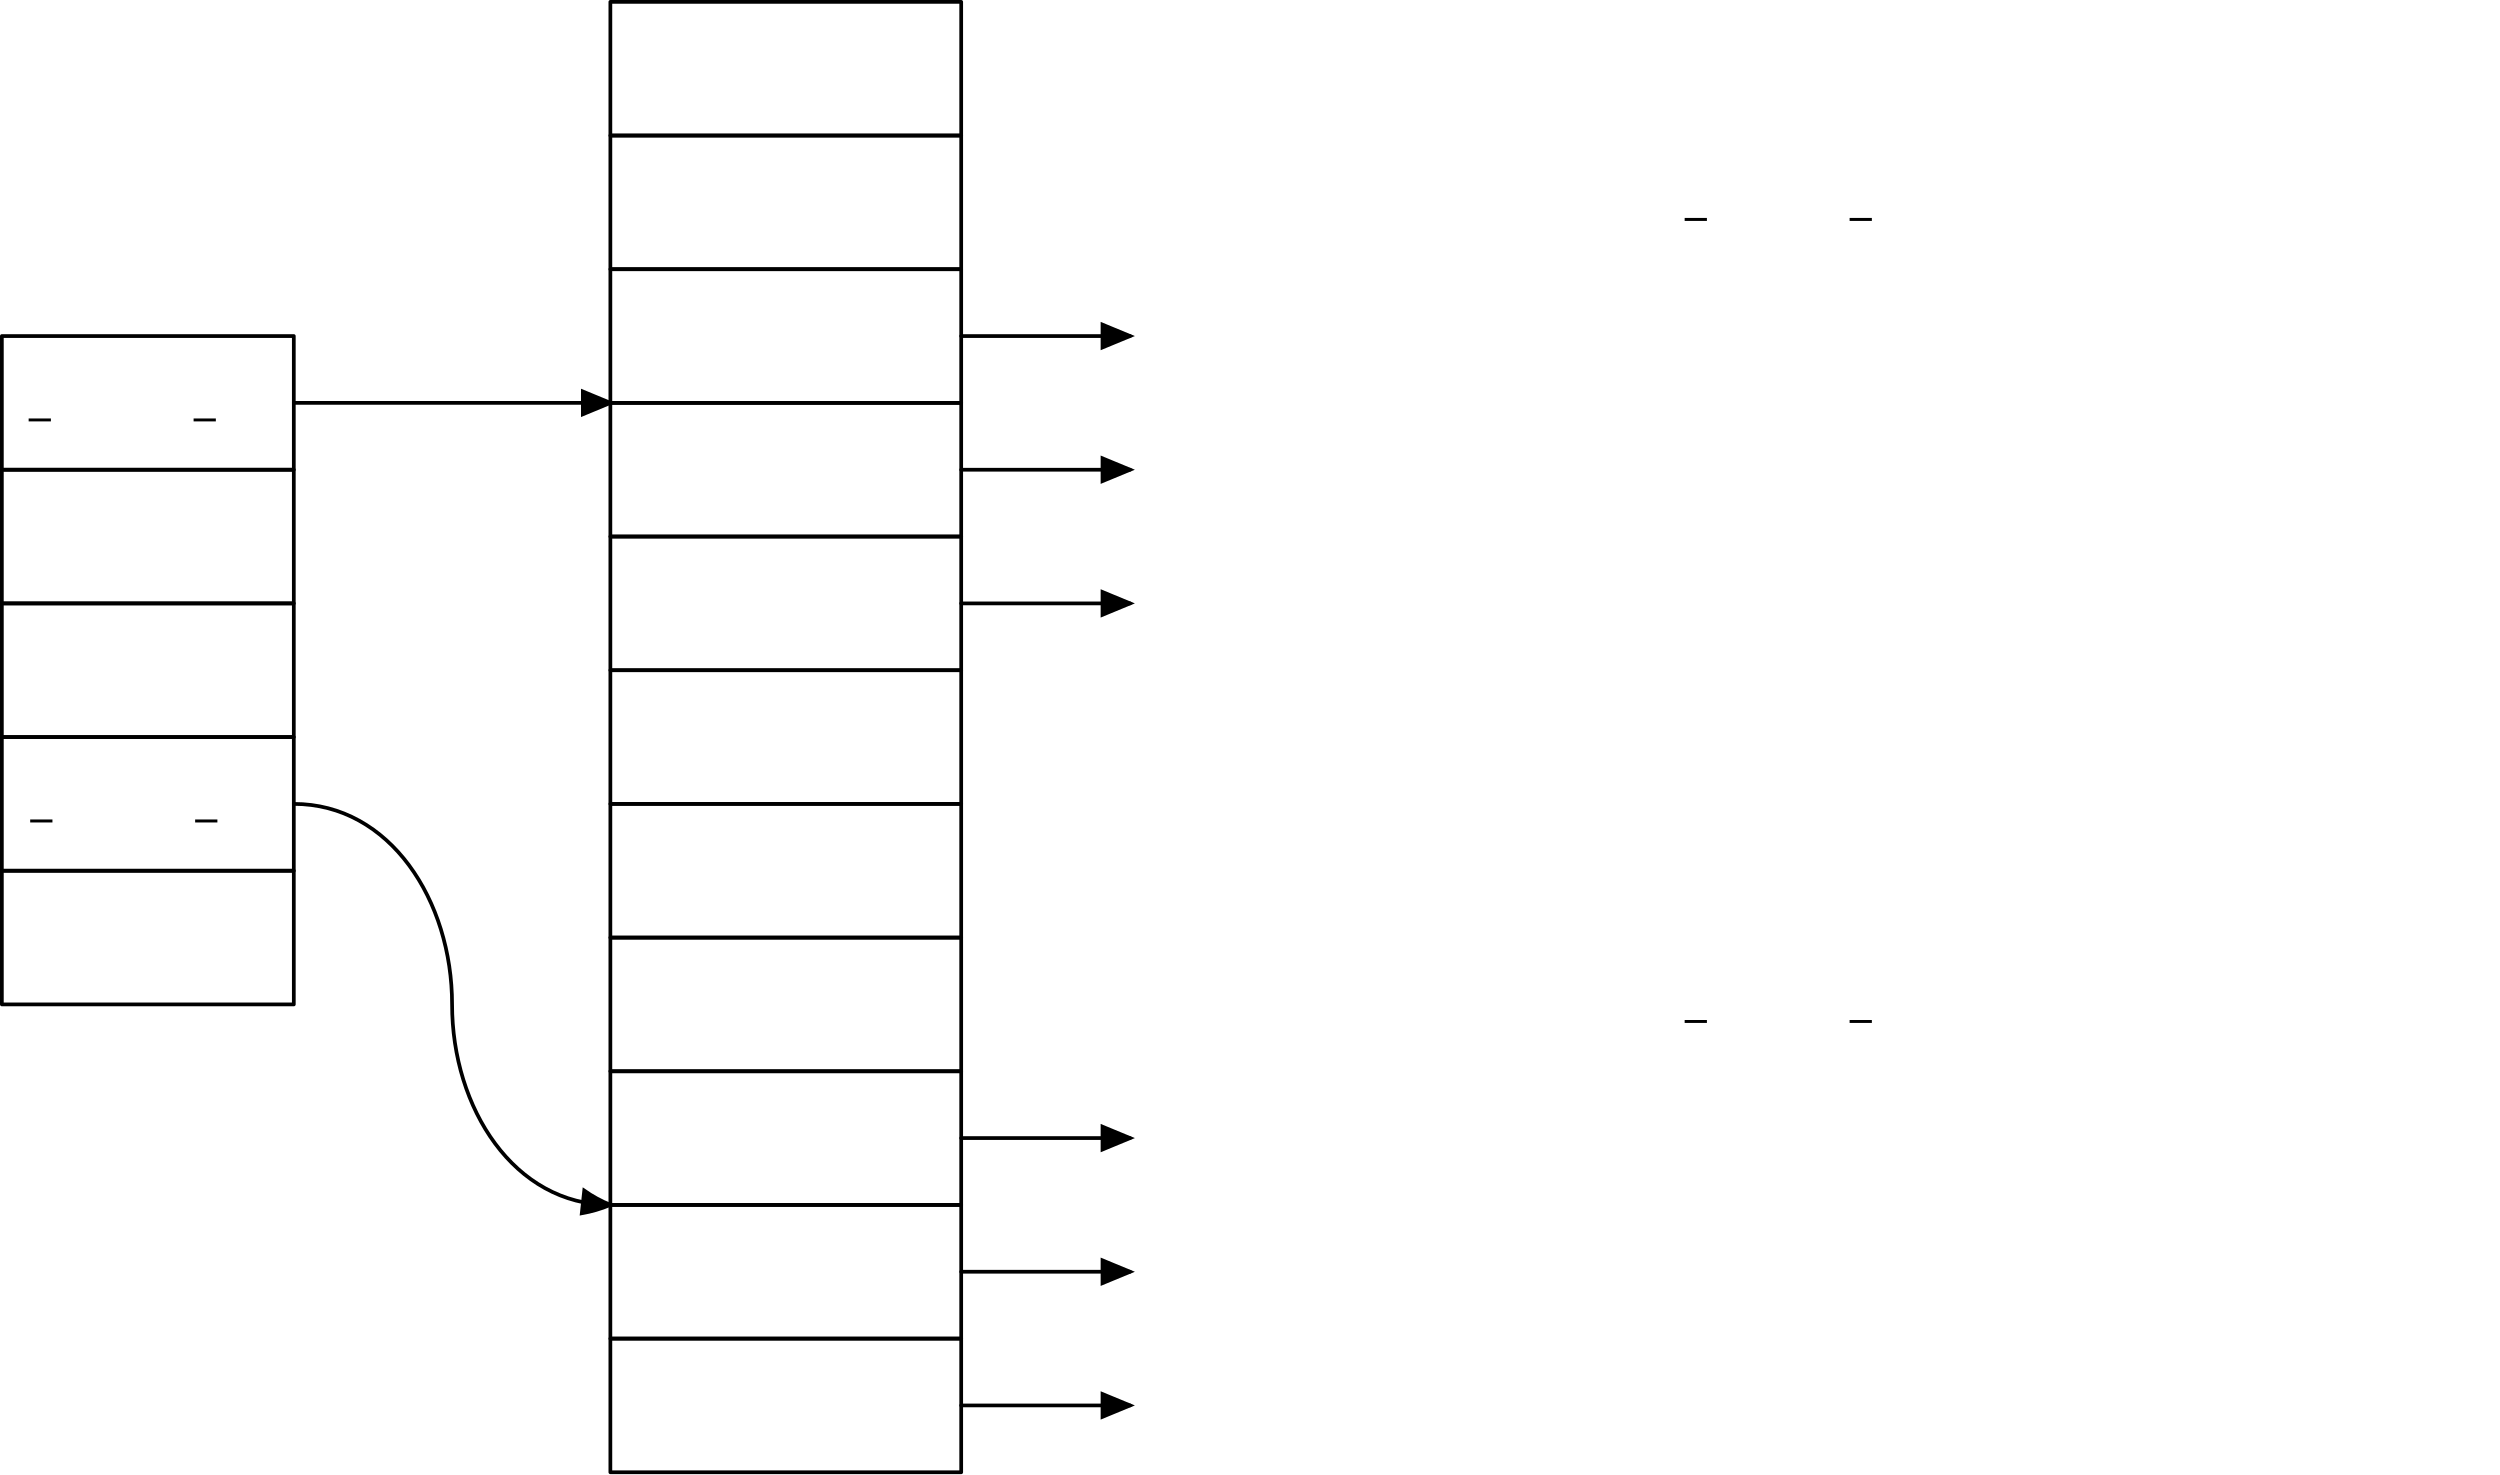
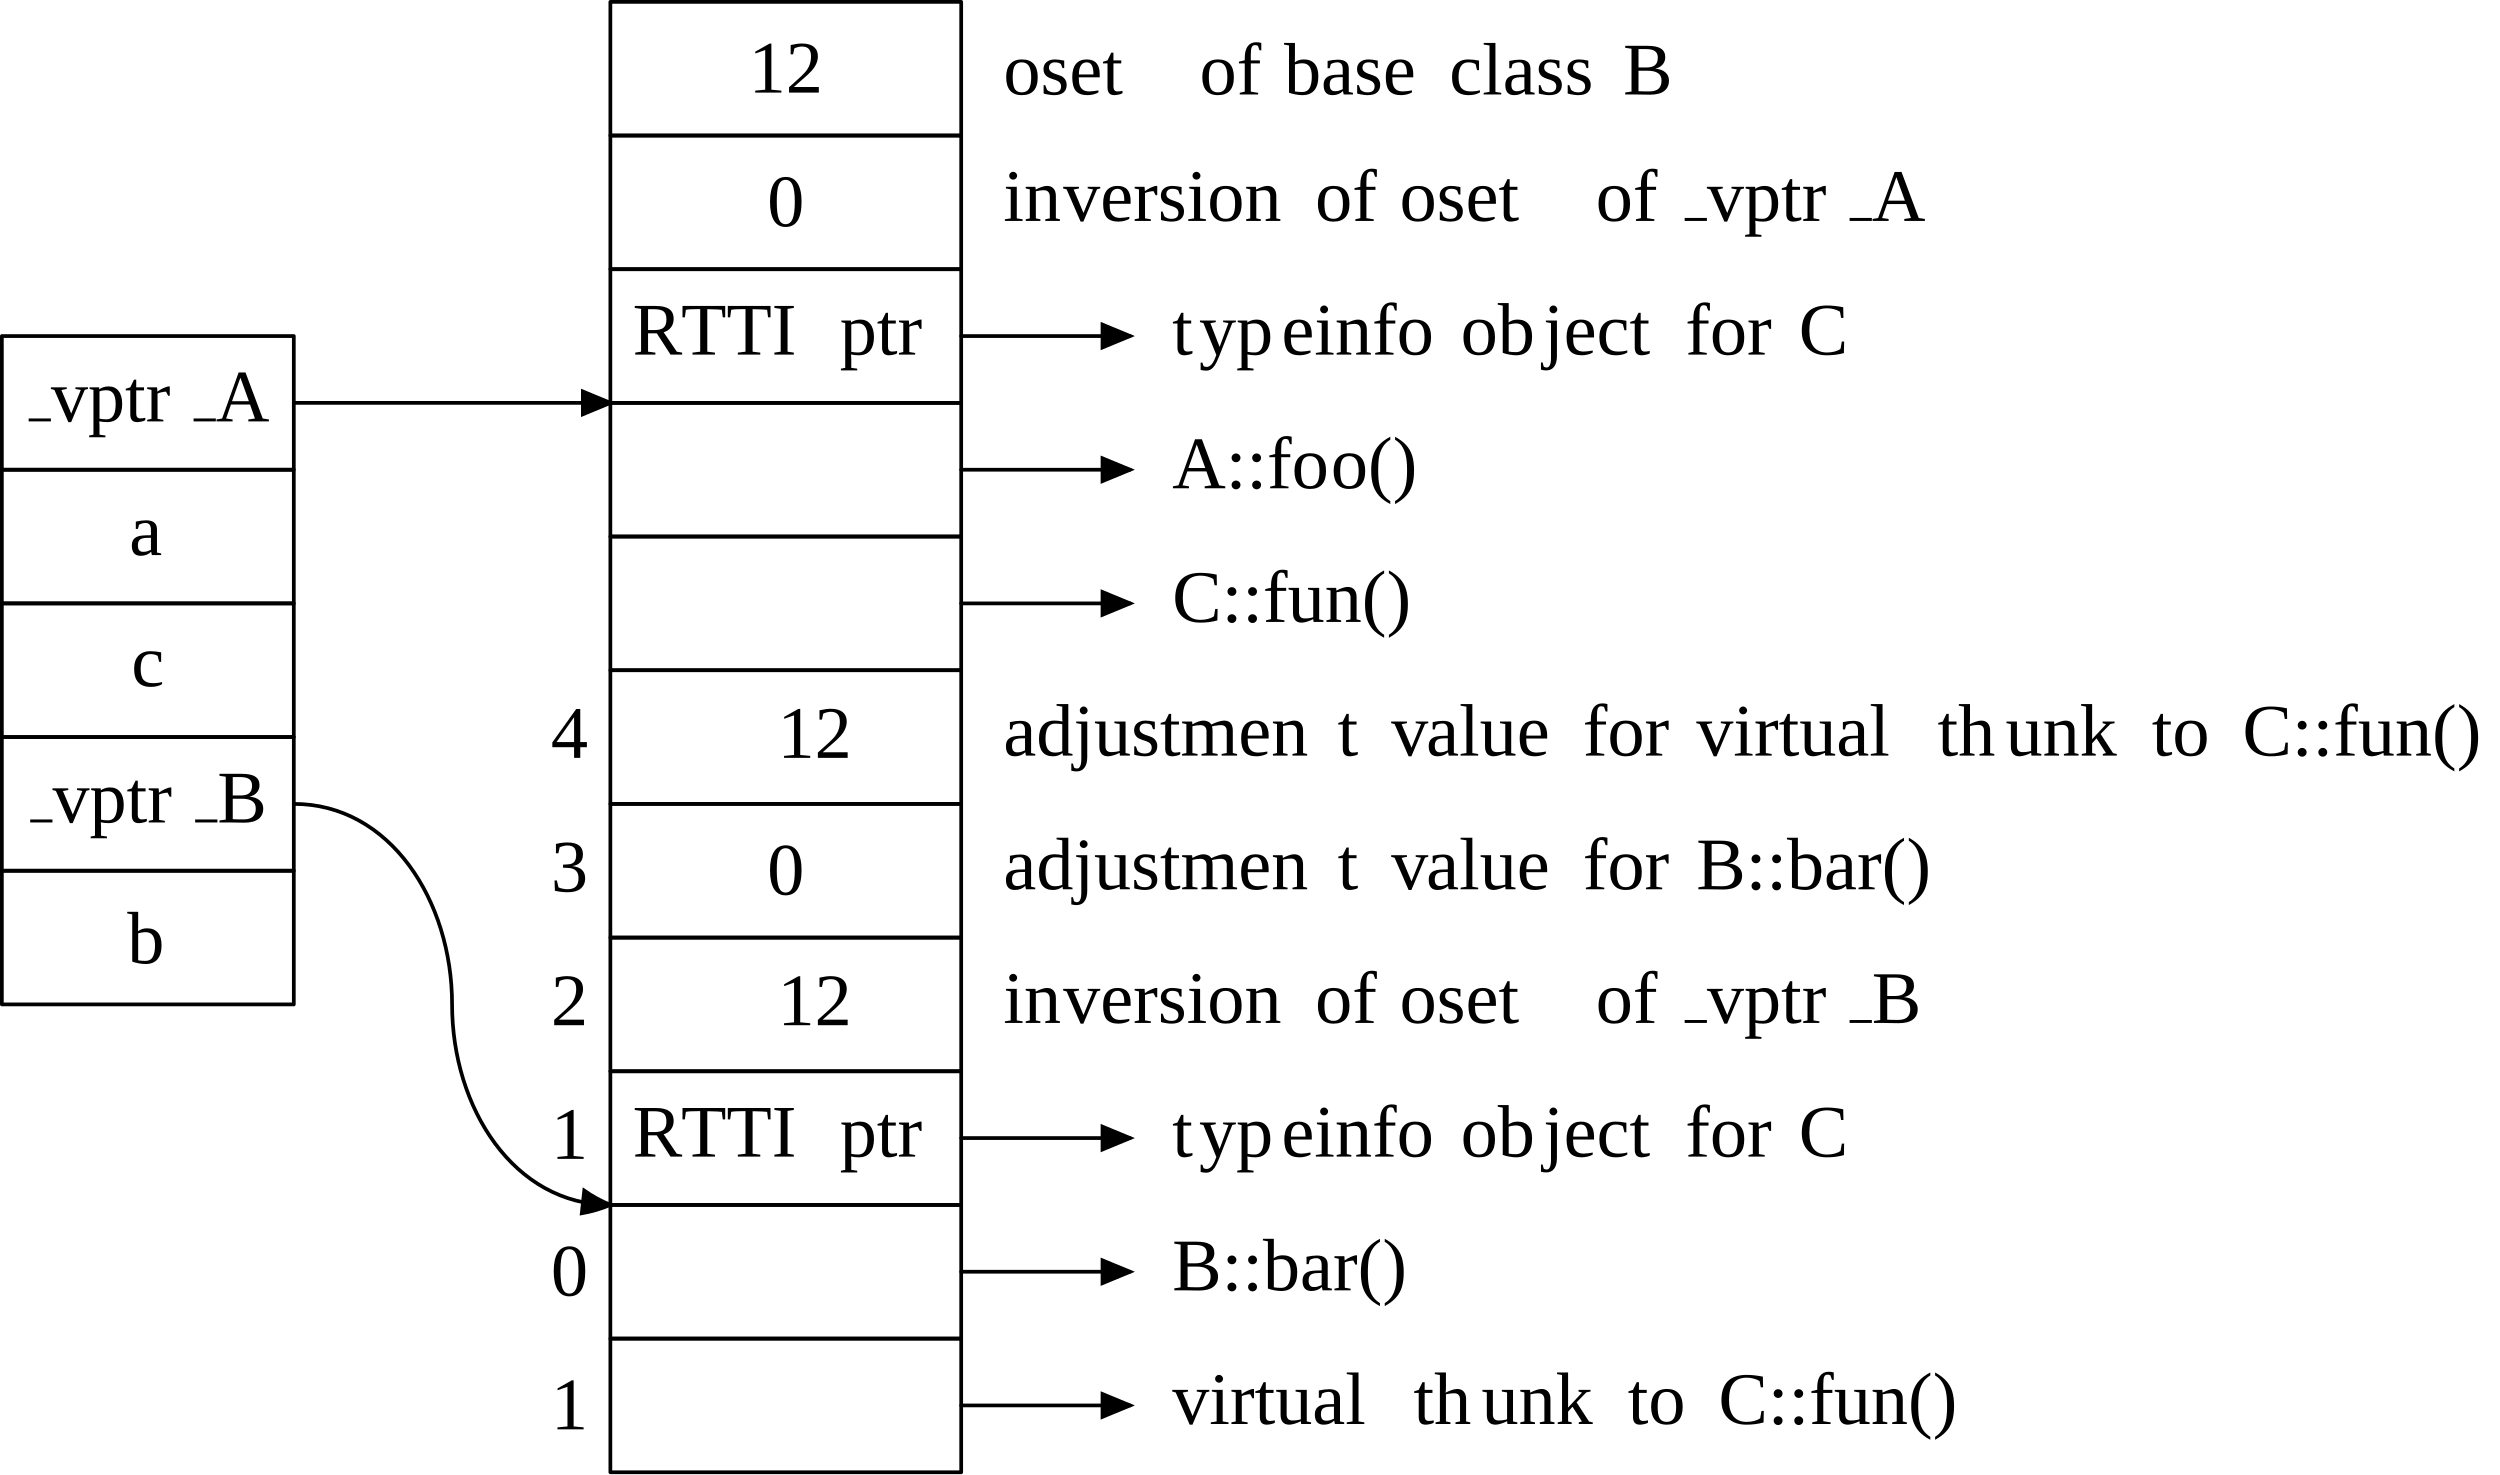
- <svg xmlns="http://www.w3.org/2000/svg" xmlns:xlink="http://www.w3.org/1999/xlink" version="1.1" width="335.801" height="198.006" viewBox="0 0 335.801 198.006">
-   <defs>
-   </defs>
+ <svg xmlns="http://www.w3.org/2000/svg" version="1.1" width="335.801" height="198.006" viewBox="0 0 335.801 198.006">
  <path d="M3.848 56.407L6.837 56.407" style="stroke:rgb(0%,0%,0%); stroke-width: 0.399;stroke-linejoin: round;stroke-miterlimit: 10;fill: none;" />
  <g transform="translate(6.8366 56.6059)" style="fill: rgb(0%,0%,0%);">
-     <use xlink:href="#GLYPHcmr10_118" />
-     <use xlink:href="#GLYPHcmr10_112" x="5.278" />
-     <use xlink:href="#GLYPHcmr10_116" x="10.834" />
-     <use xlink:href="#GLYPHcmr10_114" x="14.723" />
+     <text font-size="9.963">vptr</text>
  </g>
  <path d="M26.004 56.407L28.992 56.407" style="stroke:rgb(0%,0%,0%); stroke-width: 0.399;stroke-linejoin: round;stroke-miterlimit: 10;fill: none;" />
  <g transform="translate(28.9924 56.6059)" style="fill: rgb(0%,0%,0%);">
-     <use xlink:href="#GLYPHcmr10_65" />
+     <text font-size="9.963">A</text>
  </g>
  <path d="M0.25 63.093L39.464 63.093L39.464 45.138L0.25 45.138Z" style="stroke:rgb(0%,0%,0%); stroke-width: 0.5;stroke-linecap: round;stroke-linejoin: round;stroke-miterlimit: 10;fill: none;" />
  <g transform="translate(17.36656 74.561)" style="fill: rgb(0%,0%,0%);">
-     <use xlink:href="#GLYPHcmr10_97" />
+     <text font-size="9.963">a</text>
  </g>
  <path d="M0.25 81.048L39.464 81.048L39.464 63.093L0.25 63.093Z" style="stroke:rgb(0%,0%,0%); stroke-width: 0.5;stroke-linecap: round;stroke-linejoin: round;stroke-miterlimit: 10;fill: none;" />
  <g transform="translate(17.64331 92.17021)" style="fill: rgb(0%,0%,0%);">
-     <use xlink:href="#GLYPHcmr10_99" />
+     <text font-size="9.963">c</text>
  </g>
  <path d="M0.25 99.003L39.464 99.003L39.464 81.048L0.25 81.048Z" style="stroke:rgb(0%,0%,0%); stroke-width: 0.5;stroke-linecap: round;stroke-linejoin: round;stroke-miterlimit: 10;fill: none;" />
  <path d="M4.055 110.272L7.044 110.272" style="stroke:rgb(0%,0%,0%); stroke-width: 0.399;stroke-linejoin: round;stroke-miterlimit: 10;fill: none;" />
  <g transform="translate(7.04414 110.4712)" style="fill: rgb(0%,0%,0%);">
-     <use xlink:href="#GLYPHcmr10_118" />
-     <use xlink:href="#GLYPHcmr10_112" x="5.278" />
-     <use xlink:href="#GLYPHcmr10_116" x="10.834" />
-     <use xlink:href="#GLYPHcmr10_114" x="14.723" />
+     <text font-size="9.963">vptr</text>
  </g>
  <path d="M26.211 110.272L29.2 110.272" style="stroke:rgb(0%,0%,0%); stroke-width: 0.399;stroke-linejoin: round;stroke-miterlimit: 10;fill: none;" />
  <g transform="translate(29.19995 110.4712)" style="fill: rgb(0%,0%,0%);">
-     <use xlink:href="#GLYPHcmr10_66" />
+     <text font-size="9.963">B</text>
  </g>
  <path d="M0.25 116.958L39.464 116.958L39.464 99.003L0.25 99.003Z" style="stroke:rgb(0%,0%,0%); stroke-width: 0.5;stroke-linecap: round;stroke-linejoin: round;stroke-miterlimit: 10;fill: none;" />
  <g transform="translate(17.0898 129.3949)" style="fill: rgb(0%,0%,0%);">
-     <use xlink:href="#GLYPHcmr10_98" />
+     <text font-size="9.963">b</text>
  </g>
  <path d="M0.25 134.913L39.464 134.913L39.464 116.958L0.25 116.958Z" style="stroke:rgb(0%,0%,0%); stroke-width: 0.5;stroke-linecap: round;stroke-linejoin: round;stroke-miterlimit: 10;fill: none;" />
  <g transform="translate(84.9841 47.62834)" style="fill: rgb(0%,0%,0%);">
-     <use xlink:href="#GLYPHcmr10_82" />
+     <text font-size="9.963">R</text>
  </g>
  <g transform="translate(91.4875 47.62834)" style="fill: rgb(0%,0%,0%);">
-     <use xlink:href="#GLYPHcmr10_84" />
-     <use xlink:href="#GLYPHcmr10_84" x="7.222" />
-     <use xlink:href="#GLYPHcmr10_73" x="14.445" />
+     <text font-size="9.963">TTI</text>
  </g>
  <g transform="translate(112.7965 47.62834)" style="fill: rgb(0%,0%,0%);">
-     <use xlink:href="#GLYPHcmr10_112" />
-     <use xlink:href="#GLYPHcmr10_116" x="5.556" />
-     <use xlink:href="#GLYPHcmr10_114" x="9.445" />
+     <text font-size="9.963">ptr</text>
  </g>
  <path d="M81.984 54.115L129.108 54.115L129.108 36.16L81.984 36.16Z" style="stroke:rgb(0%,0%,0%); stroke-width: 0.5;stroke-linecap: round;stroke-linejoin: round;stroke-miterlimit: 10;fill: none;" />
  <path d="M81.984 72.07L129.108 72.07L129.108 54.115L81.984 54.115Z" style="stroke:rgb(0%,0%,0%); stroke-width: 0.5;stroke-linecap: round;stroke-linejoin: round;stroke-miterlimit: 10;fill: none;" />
  <path d="M81.984 90.025L129.108 90.025L129.108 72.07L81.984 72.07Z" style="stroke:rgb(0%,0%,0%); stroke-width: 0.5;stroke-linecap: round;stroke-linejoin: round;stroke-miterlimit: 10;fill: none;" />
  <g transform="translate(96.6902 101.7981)" style="fill: rgb(0%,0%,0%);">
-     <use xlink:href="#GLYPHcmsy10_0" />
+     <text font-size="9.963" />
  </g>
  <g transform="translate(104.4389 101.7981)" style="fill: rgb(0%,0%,0%);">
-     <use xlink:href="#GLYPHcmr10_49" />
-     <use xlink:href="#GLYPHcmr10_50" x="5" />
+     <text font-size="9.963">12</text>
  </g>
  <path d="M81.984 107.981L129.108 107.981L129.108 90.025L81.984 90.025Z" style="stroke:rgb(0%,0%,0%); stroke-width: 0.5;stroke-linecap: round;stroke-linejoin: round;stroke-miterlimit: 10;fill: none;" />
  <g transform="translate(103.0553 120.1683)" style="fill: rgb(0%,0%,0%);">
-     <use xlink:href="#GLYPHcmr10_48" />
+     <text font-size="9.963">0</text>
  </g>
  <path d="M81.984 125.936L129.108 125.936L129.108 107.981L81.984 107.981Z" style="stroke:rgb(0%,0%,0%); stroke-width: 0.5;stroke-linecap: round;stroke-linejoin: round;stroke-miterlimit: 10;fill: none;" />
  <g transform="translate(96.6902 137.7082)" style="fill: rgb(0%,0%,0%);">
-     <use xlink:href="#GLYPHcmsy10_0" />
+     <text font-size="9.963" />
  </g>
  <g transform="translate(104.4389 137.7082)" style="fill: rgb(0%,0%,0%);">
-     <use xlink:href="#GLYPHcmr10_49" />
-     <use xlink:href="#GLYPHcmr10_50" x="5" />
+     <text font-size="9.963">12</text>
  </g>
  <path d="M81.984 143.891L129.108 143.891L129.108 125.936L81.984 125.936Z" style="stroke:rgb(0%,0%,0%); stroke-width: 0.5;stroke-linecap: round;stroke-linejoin: round;stroke-miterlimit: 10;fill: none;" />
  <g transform="translate(84.9841 155.3589)" style="fill: rgb(0%,0%,0%);">
-     <use xlink:href="#GLYPHcmr10_82" />
+     <text font-size="9.963">R</text>
  </g>
  <g transform="translate(91.4875 155.3589)" style="fill: rgb(0%,0%,0%);">
-     <use xlink:href="#GLYPHcmr10_84" />
-     <use xlink:href="#GLYPHcmr10_84" x="7.222" />
-     <use xlink:href="#GLYPHcmr10_73" x="14.445" />
+     <text font-size="9.963">TTI</text>
  </g>
  <g transform="translate(112.7965 155.3589)" style="fill: rgb(0%,0%,0%);">
-     <use xlink:href="#GLYPHcmr10_112" />
-     <use xlink:href="#GLYPHcmr10_116" x="5.556" />
-     <use xlink:href="#GLYPHcmr10_114" x="9.445" />
+     <text font-size="9.963">ptr</text>
  </g>
  <path d="M81.984 161.846L129.108 161.846L129.108 143.891L81.984 143.891Z" style="stroke:rgb(0%,0%,0%); stroke-width: 0.5;stroke-linecap: round;stroke-linejoin: round;stroke-miterlimit: 10;fill: none;" />
  <path d="M81.984 179.801L129.108 179.801L129.108 161.846L81.984 161.846Z" style="stroke:rgb(0%,0%,0%); stroke-width: 0.5;stroke-linecap: round;stroke-linejoin: round;stroke-miterlimit: 10;fill: none;" />
  <path d="M81.984 197.756L129.108 197.756L129.108 179.801L81.984 179.801Z" style="stroke:rgb(0%,0%,0%); stroke-width: 0.5;stroke-linecap: round;stroke-linejoin: round;stroke-miterlimit: 10;fill: none;" />
  <path d="M39.464 54.115L81.984 54.115" style="stroke:rgb(0%,0%,0%); stroke-width: 0.5;stroke-linecap: round;stroke-linejoin: round;stroke-miterlimit: 10;fill: none;" />
  <path d="M78.289 55.646L81.984 54.115L78.289 52.585Z" style="stroke:rgb(0%,0%,0%); stroke-width: 0.5;fill: rgb(0%,0%,0%);" />
  <path d="M39.464 107.981C52.382 107.981,60.724 120.966,60.724 134.913C60.724 148.86,69.067 161.846,81.984 161.846" style="stroke:rgb(0%,0%,0%); stroke-width: 0.5;stroke-linecap: round;stroke-linejoin: round;stroke-miterlimit: 10;fill: none;" />
  <path d="M78.146 162.971C79.427 162.745,80.71 162.374,81.984 161.846C80.71 161.318,79.54 160.673,78.474 159.927Z" style="stroke:rgb(0%,0%,0%); stroke-width: 0.5;fill: rgb(0%,0%,0%);" />
  <g transform="translate(100.5645 12.43774)" style="fill: rgb(0%,0%,0%);">
-     <use xlink:href="#GLYPHcmr10_49" />
-     <use xlink:href="#GLYPHcmr10_50" x="5" />
+     <text font-size="9.963">12</text>
  </g>
  <path d="M81.984 18.205L129.108 18.205L129.108 0.25L81.984 0.25Z" style="stroke:rgb(0%,0%,0%); stroke-width: 0.5;stroke-linecap: round;stroke-linejoin: round;stroke-miterlimit: 10;fill: none;" />
  <g transform="translate(103.0553 30.39282)" style="fill: rgb(0%,0%,0%);">
-     <use xlink:href="#GLYPHcmr10_48" />
+     <text font-size="9.963">0</text>
  </g>
  <path d="M81.984 36.16L129.108 36.16L129.108 18.205L81.984 18.205Z" style="stroke:rgb(0%,0%,0%); stroke-width: 0.5;stroke-linecap: round;stroke-linejoin: round;stroke-miterlimit: 10;fill: none;" />
  <g transform="translate(134.7769 12.6868)" style="fill: rgb(0%,0%,0%);">
-     <use xlink:href="#GLYPHcmr10_111" />
-     <use xlink:href="#GLYPHcmr10_11" x="5" />
-     <use xlink:href="#GLYPHcmr10_115" x="10.834" />
-     <use xlink:href="#GLYPHcmr10_101" x="14.778" />
-     <use xlink:href="#GLYPHcmr10_116" x="19.223" />
+     <text font-size="9.963">oset</text>
  </g>
  <g transform="translate(161.1226 12.6868)" style="fill: rgb(0%,0%,0%);">
-     <use xlink:href="#GLYPHcmr10_111" />
-     <use xlink:href="#GLYPHcmr10_102" x="5" />
+     <text font-size="9.963">of</text>
  </g>
  <g transform="translate(172.469 12.6868)" style="fill: rgb(0%,0%,0%);">
-     <use xlink:href="#GLYPHcmr10_98" />
-     <use xlink:href="#GLYPHcmr10_97" x="5.556" />
-     <use xlink:href="#GLYPHcmr10_115" x="10.556" />
-     <use xlink:href="#GLYPHcmr10_101" x="14.5" />
+     <text font-size="9.963">base</text>
  </g>
  <g transform="translate(194.6635 12.6868)" style="fill: rgb(0%,0%,0%);">
-     <use xlink:href="#GLYPHcmr10_99" />
-     <use xlink:href="#GLYPHcmr10_108" x="4.445" />
-     <use xlink:href="#GLYPHcmr10_97" x="7.222" />
-     <use xlink:href="#GLYPHcmr10_115" x="12.222" />
-     <use xlink:href="#GLYPHcmr10_115" x="16.167" />
+     <text font-size="9.963">class</text>
  </g>
  <g transform="translate(218.0204 12.6868)" style="fill: rgb(0%,0%,0%);">
-     <use xlink:href="#GLYPHcmr10_66" />
+     <text font-size="9.963">B</text>
  </g>
  <g transform="translate(134.7769 29.67328)" style="fill: rgb(0%,0%,0%);">
-     <use xlink:href="#GLYPHcmr10_105" />
-     <use xlink:href="#GLYPHcmr10_110" x="2.778" />
+     <text font-size="9.963">in</text>
  </g>
  <g transform="translate(142.8024 29.67328)" style="fill: rgb(0%,0%,0%);">
-     <use xlink:href="#GLYPHcmr10_118" />
+     <text font-size="9.963">v</text>
  </g>
  <g transform="translate(147.7837 29.67328)" style="fill: rgb(0%,0%,0%);">
-     <use xlink:href="#GLYPHcmr10_101" />
-     <use xlink:href="#GLYPHcmr10_114" x="4.445" />
-     <use xlink:href="#GLYPHcmr10_115" x="8.361" />
-     <use xlink:href="#GLYPHcmr10_105" x="12.306" />
-     <use xlink:href="#GLYPHcmr10_111" x="15.084" />
-     <use xlink:href="#GLYPHcmr10_110" x="20.084" />
+     <text font-size="9.963">ersion</text>
  </g>
  <g transform="translate(176.6477 29.67328)" style="fill: rgb(0%,0%,0%);">
-     <use xlink:href="#GLYPHcmr10_111" />
-     <use xlink:href="#GLYPHcmr10_102" x="5" />
+     <text font-size="9.963">of</text>
  </g>
  <g transform="translate(187.9941 29.67328)" style="fill: rgb(0%,0%,0%);">
-     <use xlink:href="#GLYPHcmr10_111" />
-     <use xlink:href="#GLYPHcmr10_11" x="5" />
-     <use xlink:href="#GLYPHcmr10_115" x="10.834" />
-     <use xlink:href="#GLYPHcmr10_101" x="14.778" />
-     <use xlink:href="#GLYPHcmr10_116" x="19.223" />
+     <text font-size="9.963">oset</text>
  </g>
  <g transform="translate(214.3398 29.67328)" style="fill: rgb(0%,0%,0%);">
-     <use xlink:href="#GLYPHcmr10_111" />
-     <use xlink:href="#GLYPHcmr10_102" x="5" />
+     <text font-size="9.963">of</text>
  </g>
  <path d="M226.284 29.474L229.273 29.474" style="stroke:rgb(0%,0%,0%); stroke-width: 0.399;stroke-linejoin: round;stroke-miterlimit: 10;fill: none;" />
  <g transform="translate(229.2727 29.67328)" style="fill: rgb(0%,0%,0%);">
-     <use xlink:href="#GLYPHcmr10_118" />
-     <use xlink:href="#GLYPHcmr10_112" x="5.278" />
-     <use xlink:href="#GLYPHcmr10_116" x="10.834" />
-     <use xlink:href="#GLYPHcmr10_114" x="14.723" />
+     <text font-size="9.963">vptr</text>
  </g>
  <path d="M248.44 29.474L251.429 29.474" style="stroke:rgb(0%,0%,0%); stroke-width: 0.399;stroke-linejoin: round;stroke-miterlimit: 10;fill: none;" />
  <g transform="translate(251.4286 29.67328)" style="fill: rgb(0%,0%,0%);">
-     <use xlink:href="#GLYPHcmr10_65" />
+     <text font-size="9.963">A</text>
  </g>
  <g transform="translate(157.4541 47.62834)" style="fill: rgb(0%,0%,0%);">
-     <use xlink:href="#GLYPHcmr10_116" />
+     <text font-size="9.963">t</text>
  </g>
  <g transform="translate(161.0517 47.62834)" style="fill: rgb(0%,0%,0%);">
-     <use xlink:href="#GLYPHcmr10_121" />
-     <use xlink:href="#GLYPHcmr10_112" x="5.278" />
+     <text font-size="9.963">yp</text>
  </g>
  <g transform="translate(172.1214 47.62834)" style="fill: rgb(0%,0%,0%);">
-     <use xlink:href="#GLYPHcmr10_101" />
-     <use xlink:href="#GLYPHcmr10_105" x="4.445" />
-     <use xlink:href="#GLYPHcmr10_110" x="7.222" />
-     <use xlink:href="#GLYPHcmr10_102" x="12.778" />
-     <use xlink:href="#GLYPHcmr10_111" x="15.834" />
+     <text font-size="9.963">einfo</text>
  </g>
  <g transform="translate(196.1978 47.62834)" style="fill: rgb(0%,0%,0%);">
-     <use xlink:href="#GLYPHcmr10_111" />
-     <use xlink:href="#GLYPHcmr10_98" x="5" />
+     <text font-size="9.963">ob</text>
  </g>
  <g transform="translate(207.2674 47.62834)" style="fill: rgb(0%,0%,0%);">
-     <use xlink:href="#GLYPHcmr10_106" />
-     <use xlink:href="#GLYPHcmr10_101" x="3.056" />
-     <use xlink:href="#GLYPHcmr10_99" x="7.5" />
-     <use xlink:href="#GLYPHcmr10_116" x="11.945" />
+     <text font-size="9.963">ject</text>
  </g>
  <g transform="translate(226.3625 47.62834)" style="fill: rgb(0%,0%,0%);">
-     <use xlink:href="#GLYPHcmr10_102" />
-     <use xlink:href="#GLYPHcmr10_111" x="3.056" />
-     <use xlink:href="#GLYPHcmr10_114" x="8.056" />
+     <text font-size="9.963">for</text>
  </g>
  <g transform="translate(241.611 47.62834)" style="fill: rgb(0%,0%,0%);">
-     <use xlink:href="#GLYPHcmr10_67" />
+     <text font-size="9.963">C</text>
  </g>
  <path d="M129.108 45.138L151.785 45.138" style="stroke:rgb(0%,0%,0%); stroke-width: 0.5;stroke-linecap: round;stroke-linejoin: round;stroke-miterlimit: 10;fill: none;" />
  <path d="M148.089 46.668L151.785 45.138L148.089 43.607Z" style="stroke:rgb(0%,0%,0%); stroke-width: 0.5;fill: rgb(0%,0%,0%);" />
  <g transform="translate(157.4541 65.58344)" style="fill: rgb(0%,0%,0%);">
-     <use xlink:href="#GLYPHcmr10_65" />
-     <use xlink:href="#GLYPHcmr10_58" x="7.5" />
-     <use xlink:href="#GLYPHcmr10_58" x="10.278" />
-     <use xlink:href="#GLYPHcmr10_102" x="13.056" />
-     <use xlink:href="#GLYPHcmr10_111" x="16.111" />
+     <text font-size="9.963">A::fo</text>
  </g>
  <g transform="translate(178.7632 65.58344)" style="fill: rgb(0%,0%,0%);">
-     <use xlink:href="#GLYPHcmr10_111" />
-     <use xlink:href="#GLYPHcmr10_40" x="5" />
-     <use xlink:href="#GLYPHcmr10_41" x="8.889" />
+     <text font-size="9.963">o()</text>
  </g>
  <path d="M129.108 63.093L151.785 63.093" style="stroke:rgb(0%,0%,0%); stroke-width: 0.5;stroke-linecap: round;stroke-linejoin: round;stroke-miterlimit: 10;fill: none;" />
  <path d="M148.089 64.624L151.785 63.093L148.089 61.562Z" style="stroke:rgb(0%,0%,0%); stroke-width: 0.5;fill: rgb(0%,0%,0%);" />
  <g transform="translate(157.4541 83.53851)" style="fill: rgb(0%,0%,0%);">
-     <use xlink:href="#GLYPHcmr10_67" />
-     <use xlink:href="#GLYPHcmr10_58" x="7.222" />
-     <use xlink:href="#GLYPHcmr10_58" x="10" />
-     <use xlink:href="#GLYPHcmr10_102" x="12.778" />
-     <use xlink:href="#GLYPHcmr10_117" x="15.834" />
-     <use xlink:href="#GLYPHcmr10_110" x="21.389" />
-     <use xlink:href="#GLYPHcmr10_40" x="26.945" />
-     <use xlink:href="#GLYPHcmr10_41" x="30.834" />
+     <text font-size="9.963">C::fun()</text>
  </g>
  <path d="M129.108 81.048L151.785 81.048" style="stroke:rgb(0%,0%,0%); stroke-width: 0.5;stroke-linecap: round;stroke-linejoin: round;stroke-miterlimit: 10;fill: none;" />
  <path d="M148.089 82.579L151.785 81.048L148.089 79.517Z" style="stroke:rgb(0%,0%,0%); stroke-width: 0.5;fill: rgb(0%,0%,0%);" />
  <g transform="translate(134.7769 101.4936)" style="fill: rgb(0%,0%,0%);">
-     <use xlink:href="#GLYPHcmr10_97" />
-     <use xlink:href="#GLYPHcmr10_100" x="5" />
-     <use xlink:href="#GLYPHcmr10_106" x="10.556" />
-     <use xlink:href="#GLYPHcmr10_117" x="13.611" />
-     <use xlink:href="#GLYPHcmr10_115" x="19.167" />
-     <use xlink:href="#GLYPHcmr10_116" x="23.112" />
-     <use xlink:href="#GLYPHcmr10_109" x="27" />
-     <use xlink:href="#GLYPHcmr10_101" x="35.334" />
-     <use xlink:href="#GLYPHcmr10_110" x="39.779" />
+     <text font-size="9.963">adjustmen</text>
  </g>
  <g transform="translate(179.6642 101.4936)" style="fill: rgb(0%,0%,0%);">
-     <use xlink:href="#GLYPHcmr10_116" />
+     <text font-size="9.963">t</text>
  </g>
  <g transform="translate(186.8595 101.4936)" style="fill: rgb(0%,0%,0%);">
-     <use xlink:href="#GLYPHcmr10_118" />
+     <text font-size="9.963">v</text>
  </g>
  <g transform="translate(191.5641 101.4936)" style="fill: rgb(0%,0%,0%);">
-     <use xlink:href="#GLYPHcmr10_97" />
-     <use xlink:href="#GLYPHcmr10_108" x="5" />
-     <use xlink:href="#GLYPHcmr10_117" x="7.778" />
-     <use xlink:href="#GLYPHcmr10_101" x="13.334" />
+     <text font-size="9.963">alue</text>
  </g>
  <g transform="translate(212.5964 101.4936)" style="fill: rgb(0%,0%,0%);">
-     <use xlink:href="#GLYPHcmr10_102" />
-     <use xlink:href="#GLYPHcmr10_111" x="3.056" />
-     <use xlink:href="#GLYPHcmr10_114" x="8.056" />
+     <text font-size="9.963">for</text>
  </g>
  <g transform="translate(227.8448 101.4936)" style="fill: rgb(0%,0%,0%);">
-     <use xlink:href="#GLYPHcmr10_118" />
-     <use xlink:href="#GLYPHcmr10_105" x="5.278" />
-     <use xlink:href="#GLYPHcmr10_114" x="8.056" />
-     <use xlink:href="#GLYPHcmr10_116" x="11.972" />
-     <use xlink:href="#GLYPHcmr10_117" x="15.861" />
-     <use xlink:href="#GLYPHcmr10_97" x="21.417" />
-     <use xlink:href="#GLYPHcmr10_108" x="26.417" />
+     <text font-size="9.963">virtual</text>
  </g>
  <g transform="translate(260.2511 101.4936)" style="fill: rgb(0%,0%,0%);">
-     <use xlink:href="#GLYPHcmr10_116" />
-     <use xlink:href="#GLYPHcmr10_104" x="3.889" />
+     <text font-size="9.963">th</text>
  </g>
  <g transform="translate(269.3835 101.4936)" style="fill: rgb(0%,0%,0%);">
-     <use xlink:href="#GLYPHcmr10_117" />
-     <use xlink:href="#GLYPHcmr10_110" x="5.556" />
-     <use xlink:href="#GLYPHcmr10_107" x="11.111" />
+     <text font-size="9.963">unk</text>
  </g>
  <g transform="translate(289.0321 101.4936)" style="fill: rgb(0%,0%,0%);">
-     <use xlink:href="#GLYPHcmr10_116" />
-     <use xlink:href="#GLYPHcmr10_111" x="3.889" />
+     <text font-size="9.963">to</text>
  </g>
  <g transform="translate(301.2087 101.4936)" style="fill: rgb(0%,0%,0%);">
-     <use xlink:href="#GLYPHcmr10_67" />
-     <use xlink:href="#GLYPHcmr10_58" x="7.222" />
-     <use xlink:href="#GLYPHcmr10_58" x="10" />
-     <use xlink:href="#GLYPHcmr10_102" x="12.778" />
-     <use xlink:href="#GLYPHcmr10_117" x="15.834" />
-     <use xlink:href="#GLYPHcmr10_110" x="21.389" />
-     <use xlink:href="#GLYPHcmr10_40" x="26.945" />
-     <use xlink:href="#GLYPHcmr10_41" x="30.834" />
+     <text font-size="9.963">C::fun()</text>
  </g>
  <g transform="translate(134.7769 119.4487)" style="fill: rgb(0%,0%,0%);">
-     <use xlink:href="#GLYPHcmr10_97" />
-     <use xlink:href="#GLYPHcmr10_100" x="5" />
-     <use xlink:href="#GLYPHcmr10_106" x="10.556" />
-     <use xlink:href="#GLYPHcmr10_117" x="13.611" />
-     <use xlink:href="#GLYPHcmr10_115" x="19.167" />
-     <use xlink:href="#GLYPHcmr10_116" x="23.112" />
-     <use xlink:href="#GLYPHcmr10_109" x="27" />
-     <use xlink:href="#GLYPHcmr10_101" x="35.334" />
-     <use xlink:href="#GLYPHcmr10_110" x="39.779" />
+     <text font-size="9.963">adjustmen</text>
  </g>
  <g transform="translate(179.6642 119.4487)" style="fill: rgb(0%,0%,0%);">
-     <use xlink:href="#GLYPHcmr10_116" />
+     <text font-size="9.963">t</text>
  </g>
  <g transform="translate(186.8595 119.4487)" style="fill: rgb(0%,0%,0%);">
-     <use xlink:href="#GLYPHcmr10_118" />
+     <text font-size="9.963">v</text>
  </g>
  <g transform="translate(191.5641 119.4487)" style="fill: rgb(0%,0%,0%);">
-     <use xlink:href="#GLYPHcmr10_97" />
-     <use xlink:href="#GLYPHcmr10_108" x="5" />
-     <use xlink:href="#GLYPHcmr10_117" x="7.778" />
-     <use xlink:href="#GLYPHcmr10_101" x="13.334" />
+     <text font-size="9.963">alue</text>
  </g>
  <g transform="translate(212.5964 119.4487)" style="fill: rgb(0%,0%,0%);">
-     <use xlink:href="#GLYPHcmr10_102" />
-     <use xlink:href="#GLYPHcmr10_111" x="3.056" />
-     <use xlink:href="#GLYPHcmr10_114" x="8.056" />
+     <text font-size="9.963">for</text>
  </g>
  <g transform="translate(227.8448 119.4487)" style="fill: rgb(0%,0%,0%);">
-     <use xlink:href="#GLYPHcmr10_66" />
-     <use xlink:href="#GLYPHcmr10_58" x="7.083" />
-     <use xlink:href="#GLYPHcmr10_58" x="9.861" />
-     <use xlink:href="#GLYPHcmr10_98" x="12.639" />
-     <use xlink:href="#GLYPHcmr10_97" x="18.195" />
-     <use xlink:href="#GLYPHcmr10_114" x="23.195" />
-     <use xlink:href="#GLYPHcmr10_40" x="27.112" />
-     <use xlink:href="#GLYPHcmr10_41" x="31.001" />
+     <text font-size="9.963">B::bar()</text>
  </g>
  <g transform="translate(134.7769 137.4038)" style="fill: rgb(0%,0%,0%);">
-     <use xlink:href="#GLYPHcmr10_105" />
-     <use xlink:href="#GLYPHcmr10_110" x="2.778" />
+     <text font-size="9.963">in</text>
  </g>
  <g transform="translate(142.8024 137.4038)" style="fill: rgb(0%,0%,0%);">
-     <use xlink:href="#GLYPHcmr10_118" />
+     <text font-size="9.963">v</text>
  </g>
  <g transform="translate(147.7837 137.4038)" style="fill: rgb(0%,0%,0%);">
-     <use xlink:href="#GLYPHcmr10_101" />
-     <use xlink:href="#GLYPHcmr10_114" x="4.445" />
-     <use xlink:href="#GLYPHcmr10_115" x="8.361" />
-     <use xlink:href="#GLYPHcmr10_105" x="12.306" />
-     <use xlink:href="#GLYPHcmr10_111" x="15.084" />
-     <use xlink:href="#GLYPHcmr10_110" x="20.084" />
+     <text font-size="9.963">ersion</text>
  </g>
  <g transform="translate(176.6477 137.4038)" style="fill: rgb(0%,0%,0%);">
-     <use xlink:href="#GLYPHcmr10_111" />
-     <use xlink:href="#GLYPHcmr10_102" x="5" />
+     <text font-size="9.963">of</text>
  </g>
  <g transform="translate(187.9941 137.4038)" style="fill: rgb(0%,0%,0%);">
-     <use xlink:href="#GLYPHcmr10_111" />
-     <use xlink:href="#GLYPHcmr10_11" x="5" />
-     <use xlink:href="#GLYPHcmr10_115" x="10.834" />
-     <use xlink:href="#GLYPHcmr10_101" x="14.778" />
-     <use xlink:href="#GLYPHcmr10_116" x="19.223" />
+     <text font-size="9.963">oset</text>
  </g>
  <g transform="translate(214.3398 137.4038)" style="fill: rgb(0%,0%,0%);">
-     <use xlink:href="#GLYPHcmr10_111" />
-     <use xlink:href="#GLYPHcmr10_102" x="5" />
+     <text font-size="9.963">of</text>
  </g>
  <path d="M226.284 137.205L229.273 137.205" style="stroke:rgb(0%,0%,0%); stroke-width: 0.399;stroke-linejoin: round;stroke-miterlimit: 10;fill: none;" />
  <g transform="translate(229.2727 137.4038)" style="fill: rgb(0%,0%,0%);">
-     <use xlink:href="#GLYPHcmr10_118" />
-     <use xlink:href="#GLYPHcmr10_112" x="5.278" />
-     <use xlink:href="#GLYPHcmr10_116" x="10.834" />
-     <use xlink:href="#GLYPHcmr10_114" x="14.723" />
+     <text font-size="9.963">vptr</text>
  </g>
  <path d="M248.44 137.205L251.429 137.205" style="stroke:rgb(0%,0%,0%); stroke-width: 0.399;stroke-linejoin: round;stroke-miterlimit: 10;fill: none;" />
  <g transform="translate(251.4286 137.4038)" style="fill: rgb(0%,0%,0%);">
-     <use xlink:href="#GLYPHcmr10_66" />
+     <text font-size="9.963">B</text>
  </g>
  <g transform="translate(157.4541 155.3589)" style="fill: rgb(0%,0%,0%);">
-     <use xlink:href="#GLYPHcmr10_116" />
+     <text font-size="9.963">t</text>
  </g>
  <g transform="translate(161.0517 155.3589)" style="fill: rgb(0%,0%,0%);">
-     <use xlink:href="#GLYPHcmr10_121" />
-     <use xlink:href="#GLYPHcmr10_112" x="5.278" />
+     <text font-size="9.963">yp</text>
  </g>
  <g transform="translate(172.1214 155.3589)" style="fill: rgb(0%,0%,0%);">
-     <use xlink:href="#GLYPHcmr10_101" />
-     <use xlink:href="#GLYPHcmr10_105" x="4.445" />
-     <use xlink:href="#GLYPHcmr10_110" x="7.222" />
-     <use xlink:href="#GLYPHcmr10_102" x="12.778" />
-     <use xlink:href="#GLYPHcmr10_111" x="15.834" />
+     <text font-size="9.963">einfo</text>
  </g>
  <g transform="translate(196.1978 155.3589)" style="fill: rgb(0%,0%,0%);">
-     <use xlink:href="#GLYPHcmr10_111" />
-     <use xlink:href="#GLYPHcmr10_98" x="5" />
+     <text font-size="9.963">ob</text>
  </g>
  <g transform="translate(207.2674 155.3589)" style="fill: rgb(0%,0%,0%);">
-     <use xlink:href="#GLYPHcmr10_106" />
-     <use xlink:href="#GLYPHcmr10_101" x="3.056" />
-     <use xlink:href="#GLYPHcmr10_99" x="7.5" />
-     <use xlink:href="#GLYPHcmr10_116" x="11.945" />
+     <text font-size="9.963">ject</text>
  </g>
  <g transform="translate(226.3625 155.3589)" style="fill: rgb(0%,0%,0%);">
-     <use xlink:href="#GLYPHcmr10_102" />
-     <use xlink:href="#GLYPHcmr10_111" x="3.056" />
-     <use xlink:href="#GLYPHcmr10_114" x="8.056" />
+     <text font-size="9.963">for</text>
  </g>
  <g transform="translate(241.611 155.3589)" style="fill: rgb(0%,0%,0%);">
-     <use xlink:href="#GLYPHcmr10_67" />
+     <text font-size="9.963">C</text>
  </g>
  <path d="M129.108 152.868L151.785 152.868" style="stroke:rgb(0%,0%,0%); stroke-width: 0.5;stroke-linecap: round;stroke-linejoin: round;stroke-miterlimit: 10;fill: none;" />
  <path d="M148.089 154.399L151.785 152.868L148.089 151.337Z" style="stroke:rgb(0%,0%,0%); stroke-width: 0.5;fill: rgb(0%,0%,0%);" />
  <g transform="translate(157.4541 173.314)" style="fill: rgb(0%,0%,0%);">
-     <use xlink:href="#GLYPHcmr10_66" />
-     <use xlink:href="#GLYPHcmr10_58" x="7.083" />
-     <use xlink:href="#GLYPHcmr10_58" x="9.861" />
-     <use xlink:href="#GLYPHcmr10_98" x="12.639" />
-     <use xlink:href="#GLYPHcmr10_97" x="18.195" />
-     <use xlink:href="#GLYPHcmr10_114" x="23.195" />
-     <use xlink:href="#GLYPHcmr10_40" x="27.112" />
-     <use xlink:href="#GLYPHcmr10_41" x="31.001" />
+     <text font-size="9.963">B::bar()</text>
  </g>
  <path d="M129.108 170.823L151.785 170.823" style="stroke:rgb(0%,0%,0%); stroke-width: 0.5;stroke-linecap: round;stroke-linejoin: round;stroke-miterlimit: 10;fill: none;" />
  <path d="M148.089 172.354L151.785 170.823L148.089 169.293Z" style="stroke:rgb(0%,0%,0%); stroke-width: 0.5;fill: rgb(0%,0%,0%);" />
  <g transform="translate(157.4541 191.2691)" style="fill: rgb(0%,0%,0%);">
-     <use xlink:href="#GLYPHcmr10_118" />
-     <use xlink:href="#GLYPHcmr10_105" x="5.278" />
-     <use xlink:href="#GLYPHcmr10_114" x="8.056" />
-     <use xlink:href="#GLYPHcmr10_116" x="11.972" />
-     <use xlink:href="#GLYPHcmr10_117" x="15.861" />
-     <use xlink:href="#GLYPHcmr10_97" x="21.417" />
-     <use xlink:href="#GLYPHcmr10_108" x="26.417" />
+     <text font-size="9.963">virtual</text>
  </g>
  <g transform="translate(189.8604 191.2691)" style="fill: rgb(0%,0%,0%);">
-     <use xlink:href="#GLYPHcmr10_116" />
-     <use xlink:href="#GLYPHcmr10_104" x="3.889" />
+     <text font-size="9.963">th</text>
  </g>
  <g transform="translate(198.993 191.2691)" style="fill: rgb(0%,0%,0%);">
-     <use xlink:href="#GLYPHcmr10_117" />
-     <use xlink:href="#GLYPHcmr10_110" x="5.556" />
-     <use xlink:href="#GLYPHcmr10_107" x="11.111" />
+     <text font-size="9.963">unk</text>
  </g>
  <g transform="translate(218.6415 191.2691)" style="fill: rgb(0%,0%,0%);">
-     <use xlink:href="#GLYPHcmr10_116" />
-     <use xlink:href="#GLYPHcmr10_111" x="3.889" />
+     <text font-size="9.963">to</text>
  </g>
  <g transform="translate(230.8182 191.2691)" style="fill: rgb(0%,0%,0%);">
-     <use xlink:href="#GLYPHcmr10_67" />
-     <use xlink:href="#GLYPHcmr10_58" x="7.222" />
-     <use xlink:href="#GLYPHcmr10_58" x="10" />
-     <use xlink:href="#GLYPHcmr10_102" x="12.778" />
-     <use xlink:href="#GLYPHcmr10_117" x="15.834" />
-     <use xlink:href="#GLYPHcmr10_110" x="21.389" />
-     <use xlink:href="#GLYPHcmr10_40" x="26.945" />
-     <use xlink:href="#GLYPHcmr10_41" x="30.834" />
+     <text font-size="9.963">C::fun()</text>
  </g>
  <path d="M129.108 188.778L151.785 188.778" style="stroke:rgb(0%,0%,0%); stroke-width: 0.5;stroke-linecap: round;stroke-linejoin: round;stroke-miterlimit: 10;fill: none;" />
  <path d="M148.089 190.309L151.785 188.778L148.089 187.248Z" style="stroke:rgb(0%,0%,0%); stroke-width: 0.5;fill: rgb(0%,0%,0%);" />
  <g transform="translate(66.254 101.7981)" style="fill: rgb(0%,0%,0%);">
-     <use xlink:href="#GLYPHcmsy10_0" />
+     <text font-size="9.963" />
  </g>
  <g transform="translate(74.0027 101.7981)" style="fill: rgb(0%,0%,0%);">
-     <use xlink:href="#GLYPHcmr10_52" />
+     <text font-size="9.963">4</text>
  </g>
  <g transform="translate(66.254 119.7532)" style="fill: rgb(0%,0%,0%);">
-     <use xlink:href="#GLYPHcmsy10_0" />
+     <text font-size="9.963" />
  </g>
  <g transform="translate(74.0027 119.7532)" style="fill: rgb(0%,0%,0%);">
-     <use xlink:href="#GLYPHcmr10_51" />
+     <text font-size="9.963">3</text>
  </g>
  <g transform="translate(66.254 137.7082)" style="fill: rgb(0%,0%,0%);">
-     <use xlink:href="#GLYPHcmsy10_0" />
+     <text font-size="9.963" />
  </g>
  <g transform="translate(74.0027 137.7082)" style="fill: rgb(0%,0%,0%);">
-     <use xlink:href="#GLYPHcmr10_50" />
+     <text font-size="9.963">2</text>
  </g>
  <g transform="translate(66.254 155.6634)" style="fill: rgb(0%,0%,0%);">
-     <use xlink:href="#GLYPHcmsy10_0" />
+     <text font-size="9.963" />
  </g>
  <g transform="translate(74.0027 155.6634)" style="fill: rgb(0%,0%,0%);">
-     <use xlink:href="#GLYPHcmr10_49" />
+     <text font-size="9.963">1</text>
  </g>
  <g transform="translate(74.0028 174.0335)" style="fill: rgb(0%,0%,0%);">
-     <use xlink:href="#GLYPHcmr10_48" />
+     <text font-size="9.963">0</text>
  </g>
  <g transform="translate(74.0028 191.9887)" style="fill: rgb(0%,0%,0%);">
-     <use xlink:href="#GLYPHcmr10_49" />
+     <text font-size="9.963">1</text>
  </g>
</svg>
